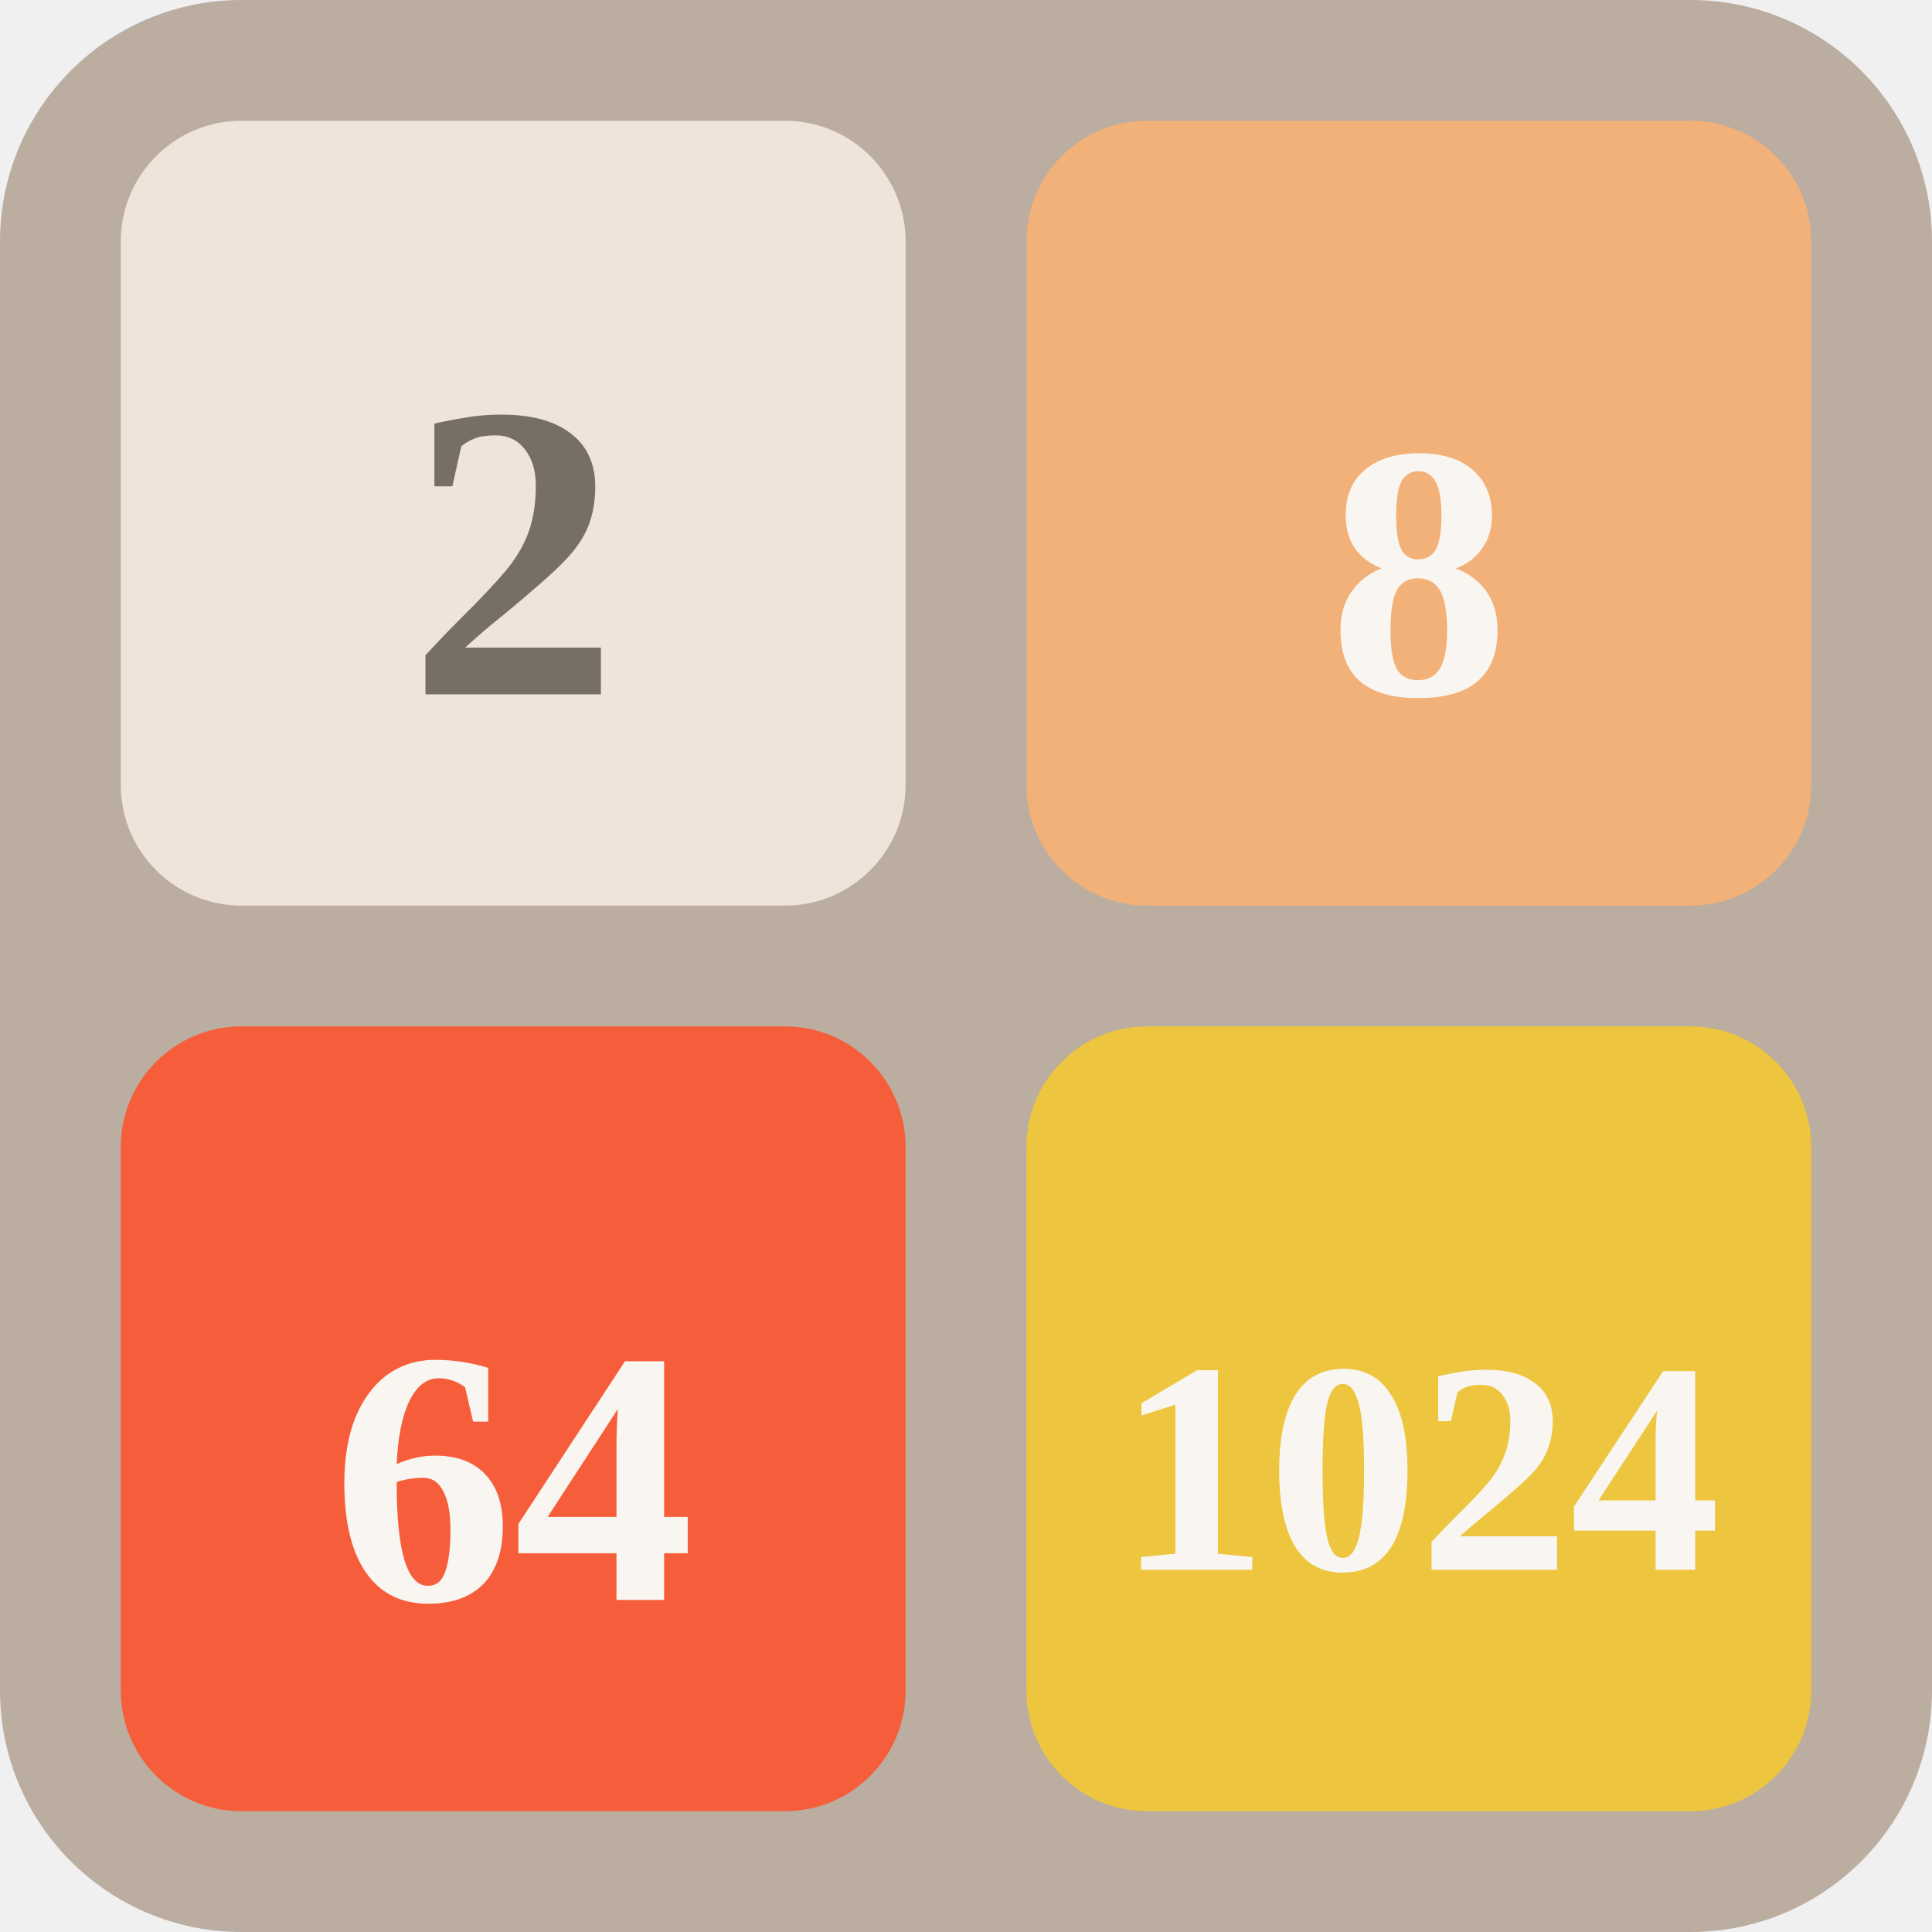
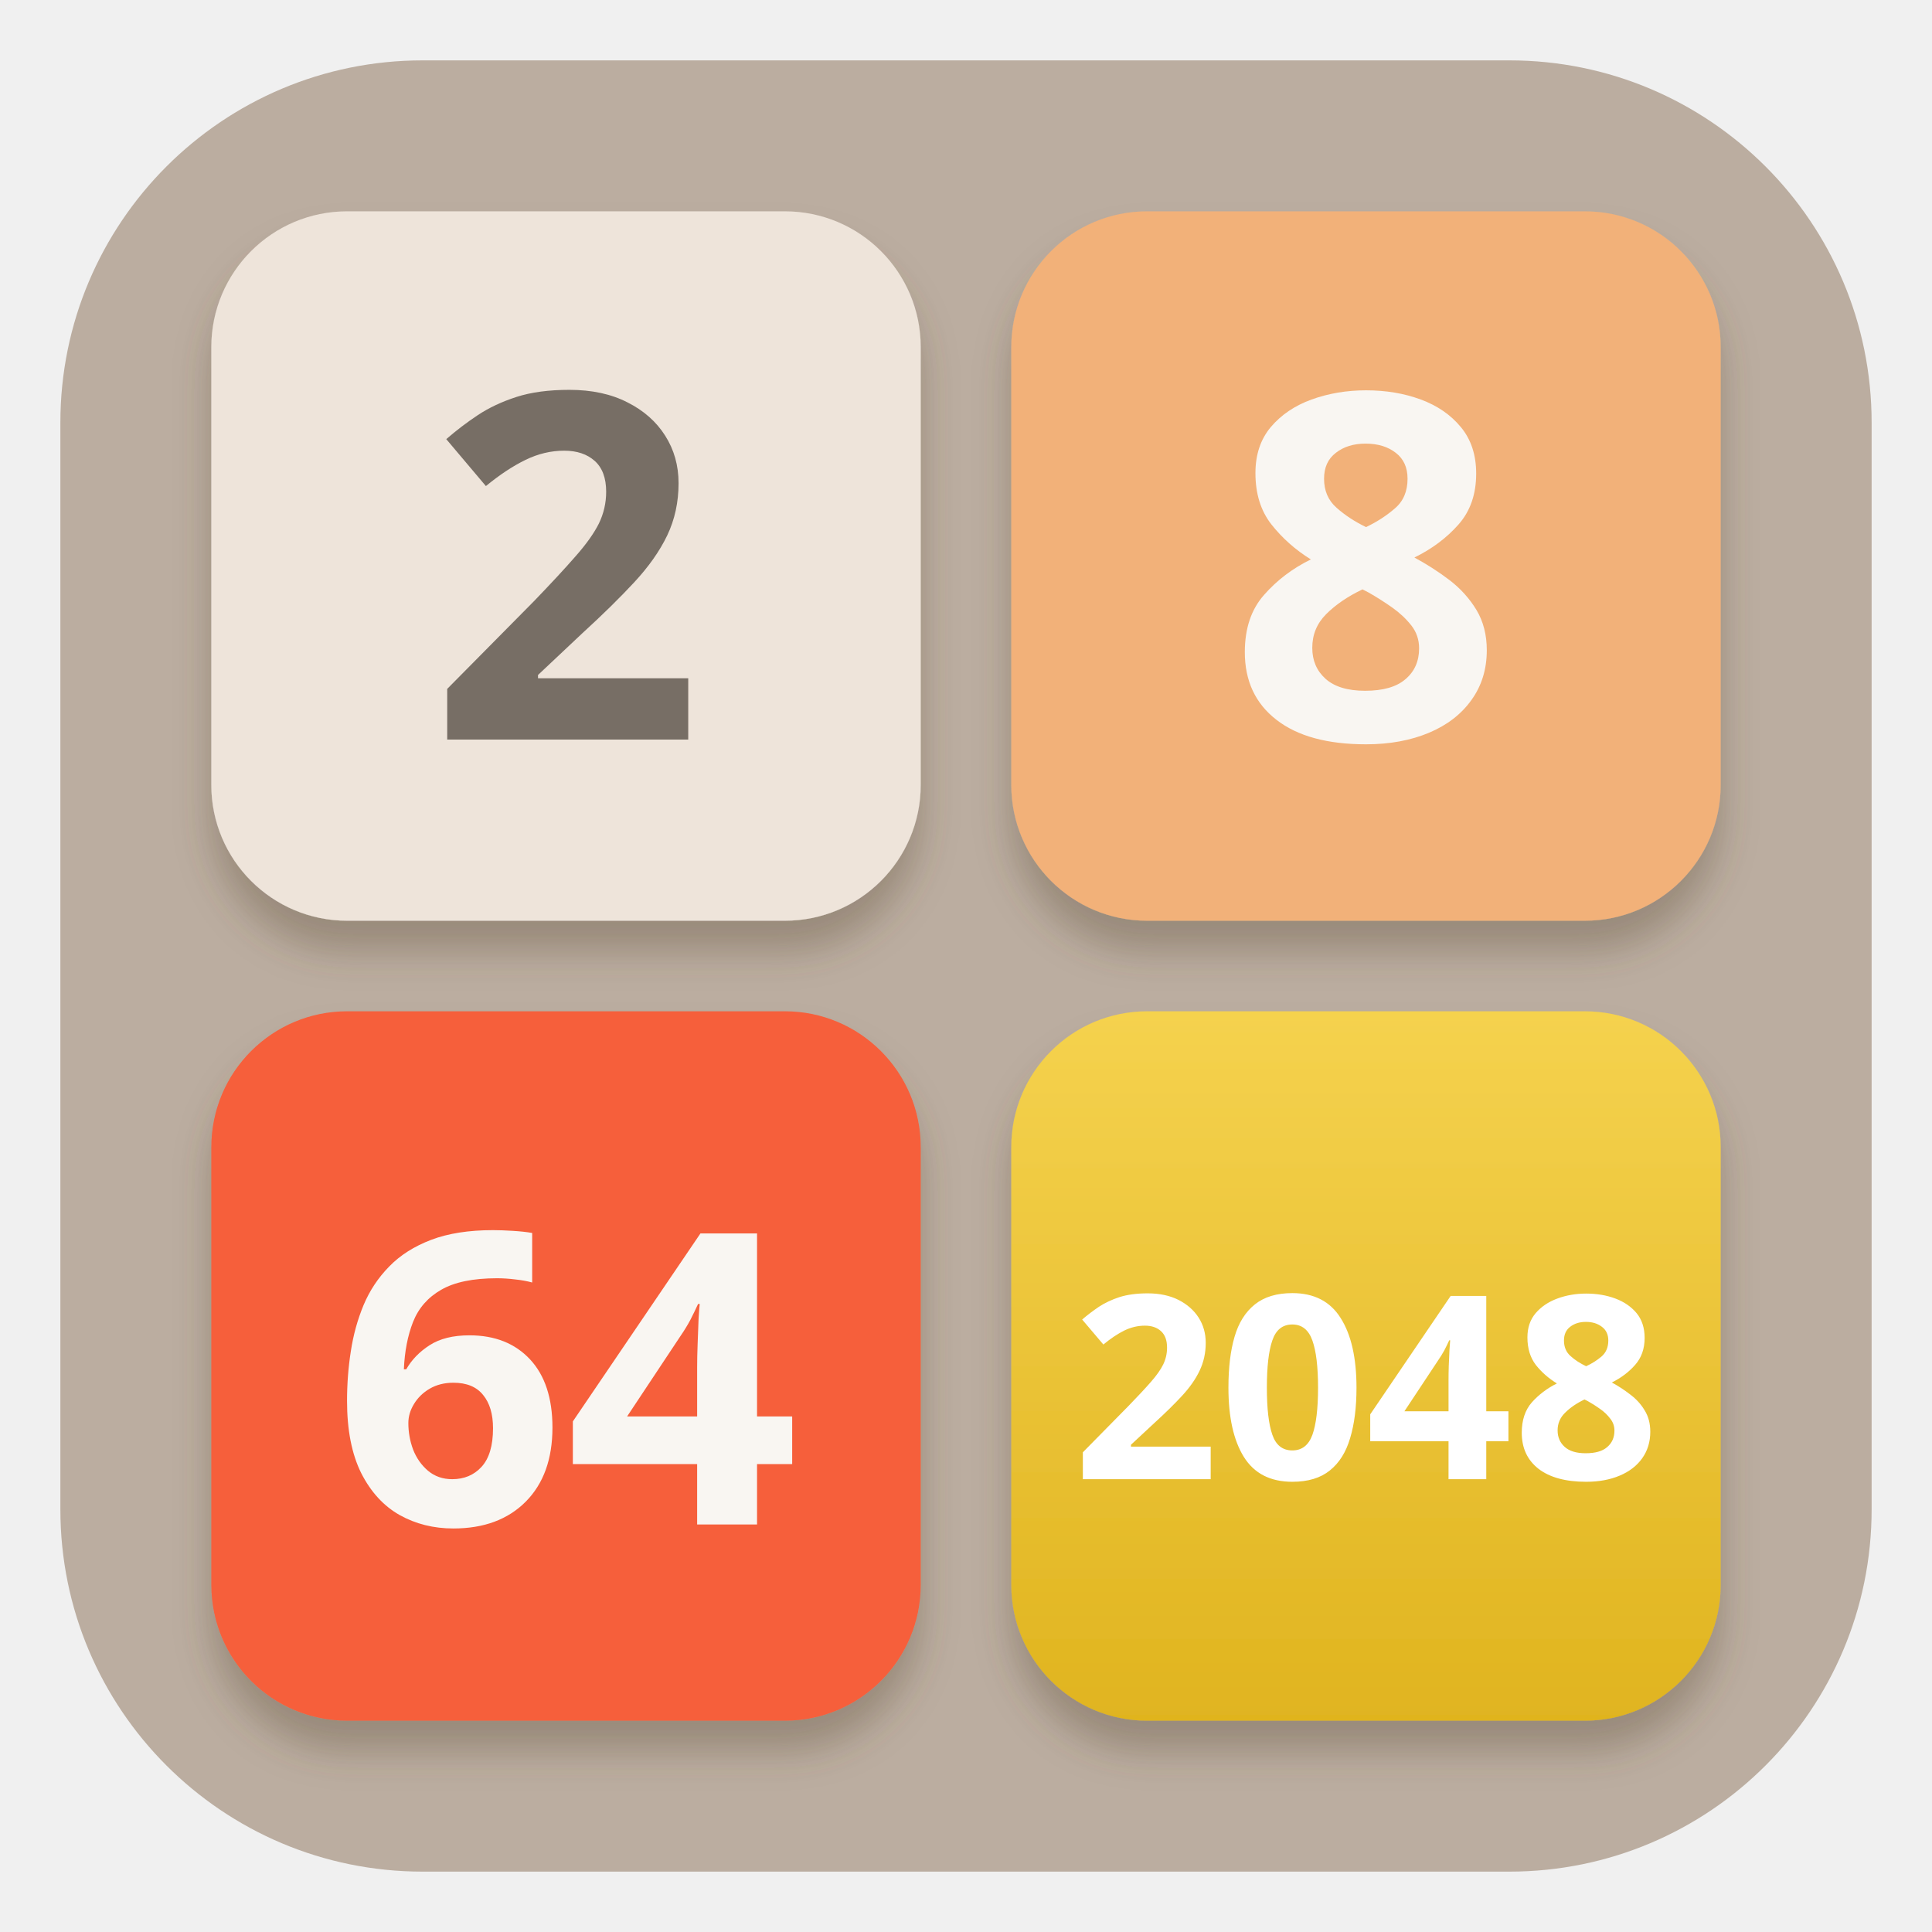
- <svg xmlns="http://www.w3.org/2000/svg" viewBox="0 0 64 64">
-   <rect width="64" height="64" rx="8" fill="#bbada0" />
-   <rect x="4" y="4" width="26" height="26" rx="4" fill="#eee4da" />
-   <text x="17" y="23" font-size="14" font-weight="bold" fill="#776e65" text-anchor="middle">2</text>
-   <rect x="34" y="4" width="26" height="26" rx="4" fill="#f2b179" />
-   <text x="47" y="23" font-size="12" font-weight="bold" fill="#f9f6f2" text-anchor="middle">8</text>
-   <rect x="4" y="34" width="26" height="26" rx="4" fill="#f65e3b" />
-   <text x="17" y="53" font-size="12" font-weight="bold" fill="#f9f6f2" text-anchor="middle">64</text>
-   <rect x="34" y="34" width="26" height="26" rx="4" fill="#edc53f" />
-   <text x="47" y="52" font-size="10" font-weight="bold" fill="#f9f6f2" text-anchor="middle">1024</text>
+ <svg xmlns="http://www.w3.org/2000/svg" viewBox="0 0 128 128">
+   <defs>
+     <filter id="sh" x="-10%" y="-10%" width="120%" height="130%">
+       <feDropShadow dx="0" dy="2" stdDeviation="1.2" flood-color="#5a4a3a" flood-opacity="0.35" />
+     </filter>
+     <linearGradient id="gold" x1="0" y1="0" x2="0" y2="1">
+       <stop offset="0%" stop-color="#f5d24e" />
+       <stop offset="100%" stop-color="#e0b41f" />
+     </linearGradient>
+   </defs>
+   <rect x="4" y="4" width="120" height="120" rx="24" fill="#bbada0" />
+   <g font-family="sans-serif" font-weight="bold" text-anchor="middle" filter="url(#sh)">
+     <rect x="14" y="14" width="47" height="47" rx="9" fill="#eee4da" />
+     <text x="37.5" y="49" font-size="32" fill="#776e65">2</text>
+     <rect x="67" y="14" width="47" height="47" rx="9" fill="#f2b179" />
+     <text x="90.5" y="49" font-size="32" fill="#f9f6f2">8</text>
+     <rect x="14" y="67" width="47" height="47" rx="9" fill="#f65e3b" />
+     <text x="37.5" y="101" font-size="27" fill="#f9f6f2">64</text>
+     <rect x="67" y="67" width="47" height="47" rx="9" fill="url(#gold)" />
+     <text x="90.5" y="98" font-size="17" fill="#ffffff">2048</text>
+   </g>
</svg>
